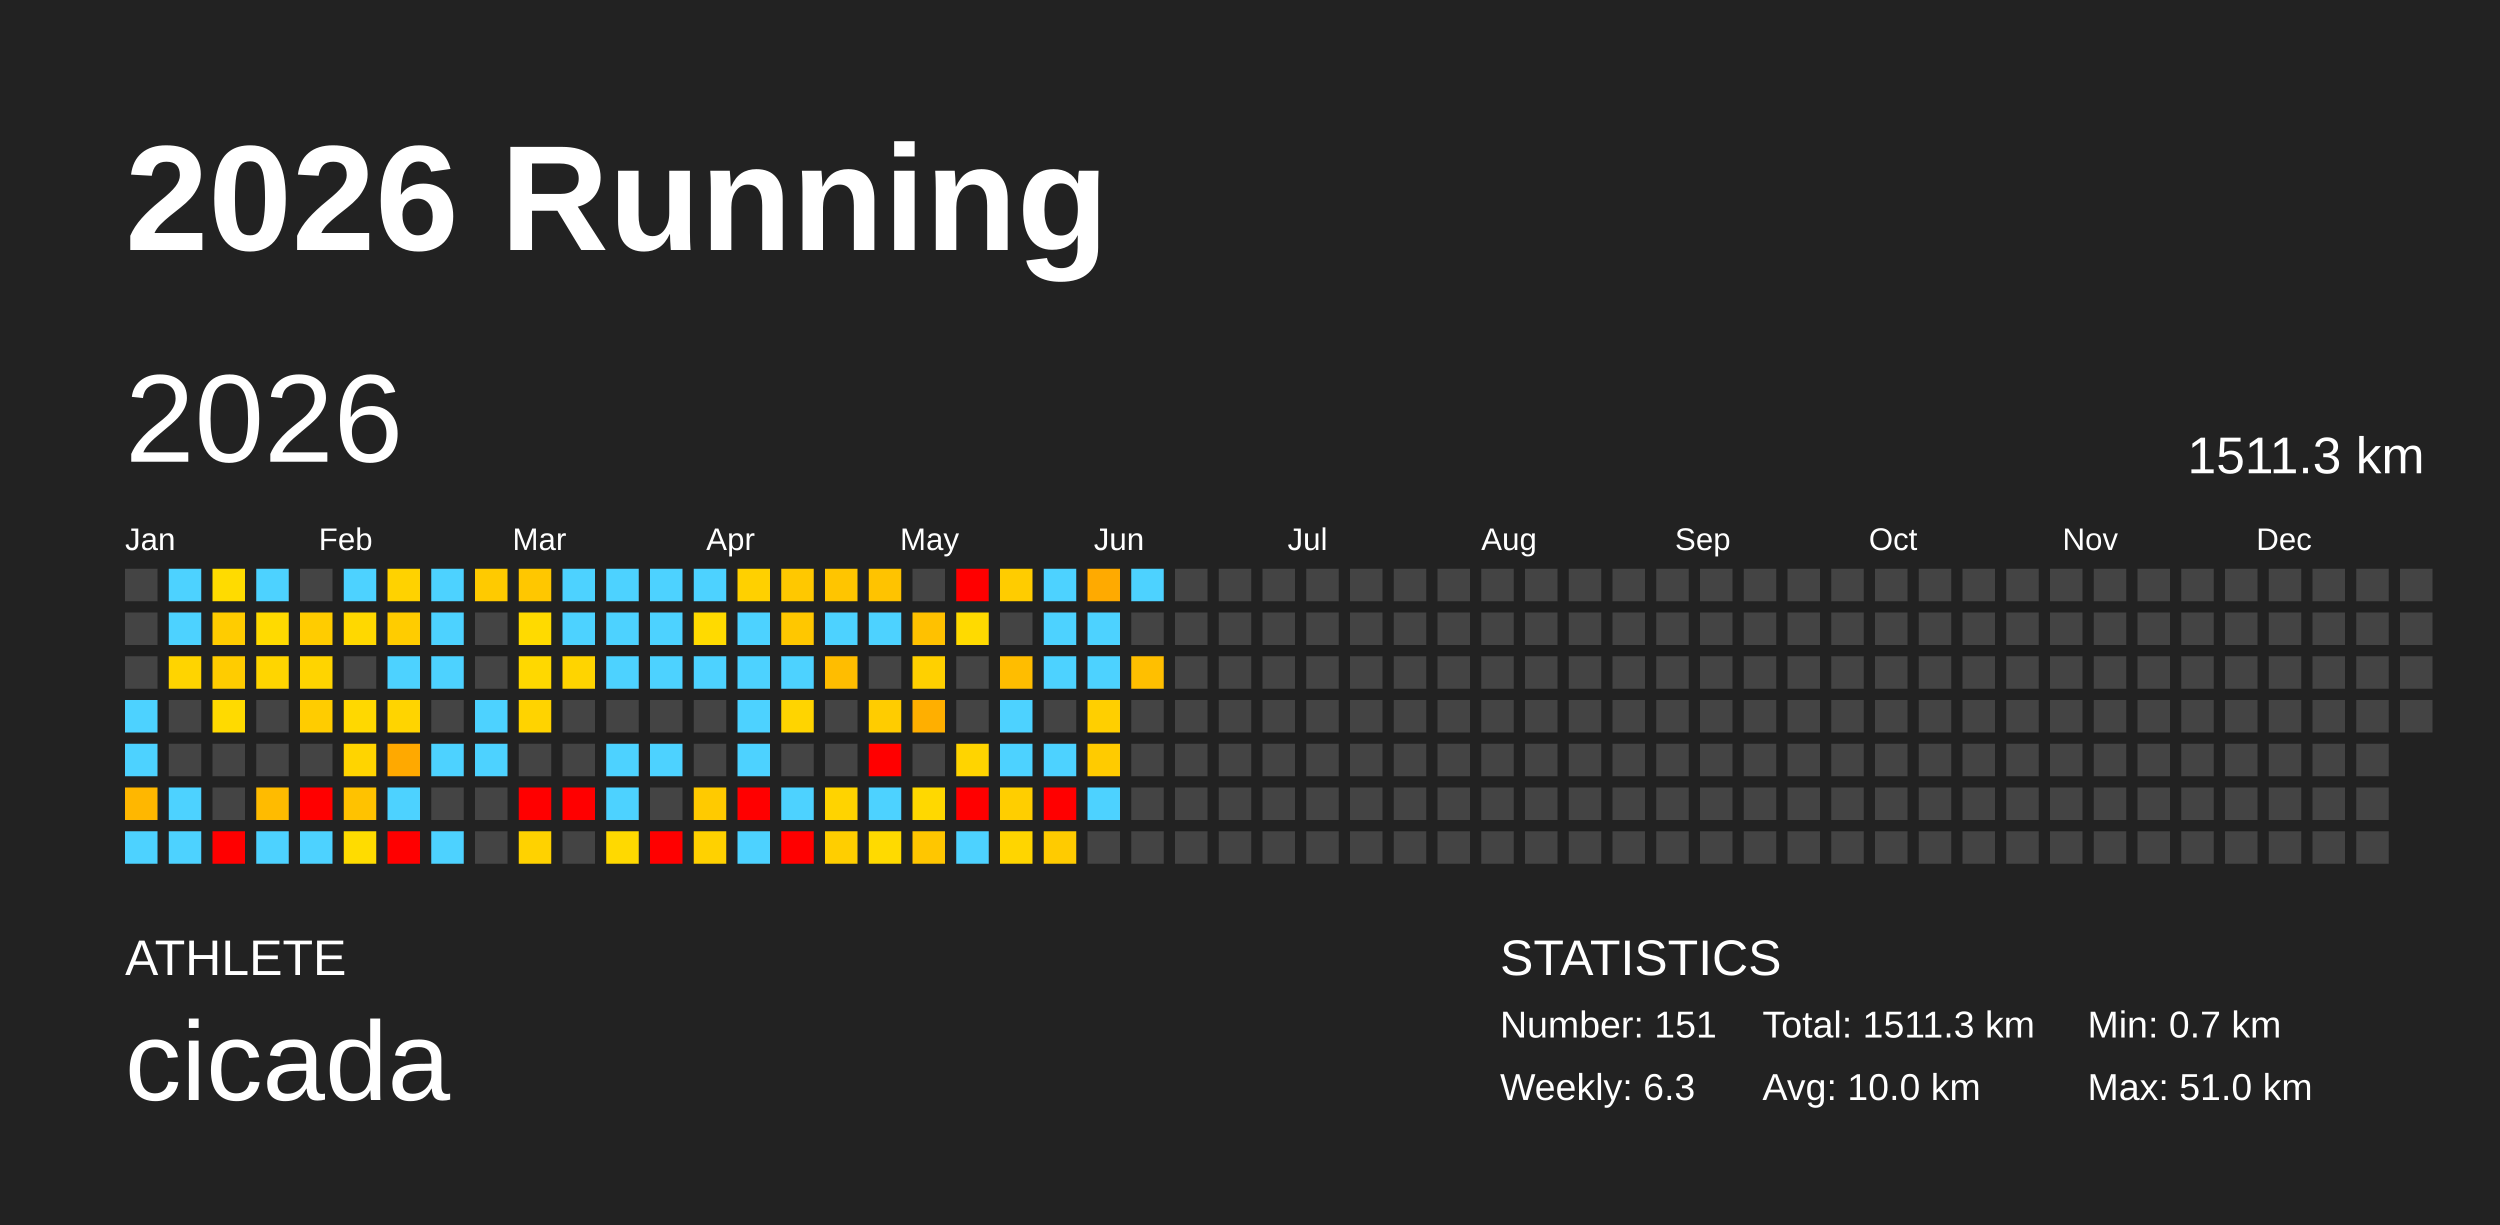
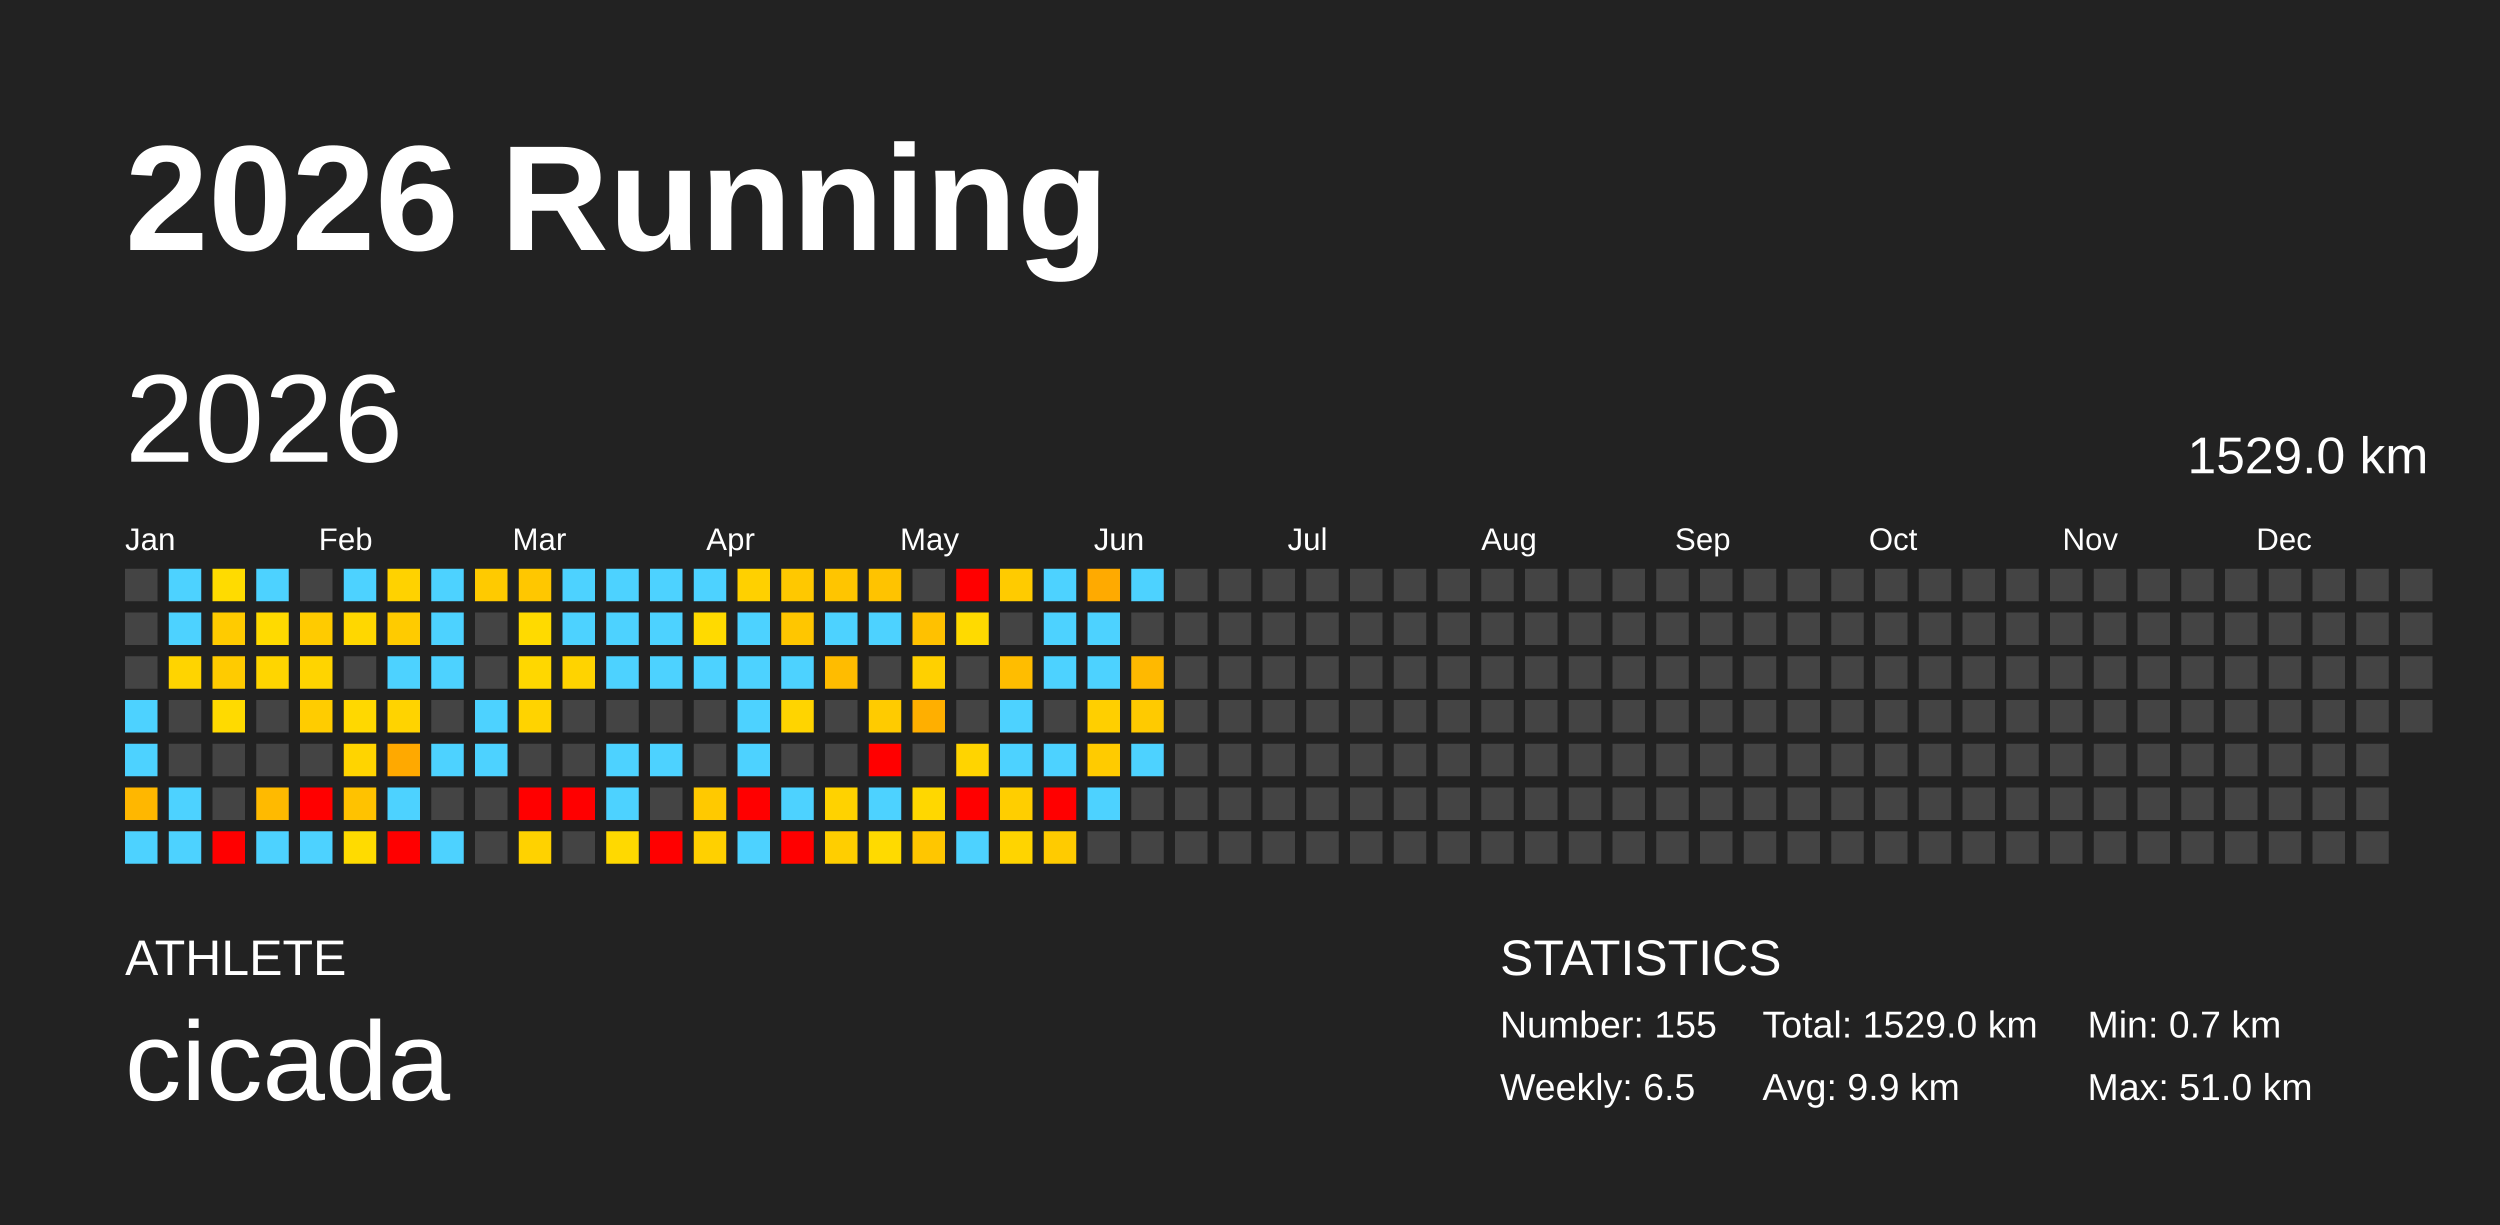
<svg xmlns="http://www.w3.org/2000/svg" baseProfile="full" height="98mm" version="1.1" viewBox="0,0,200,98" width="200mm">
  <defs />
  <rect fill="#222222" height="98" width="200" x="0" y="0" />
  <text fill="#FFFFFF" style="font-size:12px; font-family:Arial; font-weight:bold;" x="10" y="20">2026 Running</text>
  <text fill="#FFFFFF" style="font-size:4px; font-family:Arial" x="10" y="78">ATHLETE</text>
  <text fill="#FFFFFF" style="font-size:9px; font-family:Arial" x="10" y="88">cicada</text>
  <text fill="#FFFFFF" style="font-size:4px; font-family:Arial" x="120" y="78">STATISTICS</text>
-   <text fill="#FFFFFF" style="font-size:3px; font-family:Arial" x="120" y="83">Number: 151</text>
-   <text fill="#FFFFFF" style="font-size:3px; font-family:Arial" x="120" y="88">Weekly: 6.3</text>
-   <text fill="#FFFFFF" style="font-size:3px; font-family:Arial" x="141" y="83">Total: 1511.3 km</text>
-   <text fill="#FFFFFF" style="font-size:3px; font-family:Arial" x="141" y="88">Avg: 10.0 km</text>
+   <text fill="#FFFFFF" style="font-size:3px; font-family:Arial" x="120" y="83">Number: 155</text>
+   <text fill="#FFFFFF" style="font-size:3px; font-family:Arial" x="120" y="88">Weekly: 6.5</text>
+   <text fill="#FFFFFF" style="font-size:3px; font-family:Arial" x="141" y="83">Total: 1529.0 km</text>
+   <text fill="#FFFFFF" style="font-size:3px; font-family:Arial" x="141" y="88">Avg: 9.9 km</text>
  <text fill="#FFFFFF" style="font-size:3px; font-family:Arial" x="167" y="83">Min: 0.7 km</text>
  <text fill="#FFFFFF" style="font-size:3px; font-family:Arial" x="167" y="88">Max: 51.0 km</text>
  <text dominant-baseline="hanging" fill="#FFFFFF" style="font-size:10.0px; font-family:Arial;" x="10" y="30">2026</text>
-   <text dominant-baseline="hanging" fill="#FFFFFF" style="font-size:4.125px; font-family:Arial;" x="175" y="35">1511.3 km</text>
+   <text dominant-baseline="hanging" fill="#FFFFFF" style="font-size:4.125px; font-family:Arial;" x="175" y="35">1529.0 km</text>
  <text fill="#FFFFFF" style="font-size:2.5px; font-family:Arial" x="10.0" y="44">Jan</text>
  <text fill="#FFFFFF" style="font-size:2.5px; font-family:Arial" x="25.5" y="44">Feb</text>
  <text fill="#FFFFFF" style="font-size:2.5px; font-family:Arial" x="41.0" y="44">Mar</text>
  <text fill="#FFFFFF" style="font-size:2.5px; font-family:Arial" x="56.5" y="44">Apr</text>
  <text fill="#FFFFFF" style="font-size:2.5px; font-family:Arial" x="72.0" y="44">May</text>
  <text fill="#FFFFFF" style="font-size:2.5px; font-family:Arial" x="87.5" y="44">Jun</text>
  <text fill="#FFFFFF" style="font-size:2.5px; font-family:Arial" x="103.0" y="44">Jul</text>
  <text fill="#FFFFFF" style="font-size:2.5px; font-family:Arial" x="118.5" y="44">Aug</text>
  <text fill="#FFFFFF" style="font-size:2.5px; font-family:Arial" x="134.0" y="44">Sep</text>
  <text fill="#FFFFFF" style="font-size:2.5px; font-family:Arial" x="149.5" y="44">Oct</text>
  <text fill="#FFFFFF" style="font-size:2.5px; font-family:Arial" x="165.0" y="44">Nov</text>
  <text fill="#FFFFFF" style="font-size:2.5px; font-family:Arial" x="180.5" y="44">Dec</text>
  <rect fill="#444444" height="2.6" width="2.6" x="10.0" y="45.5" />
  <rect fill="#444444" height="2.6" width="2.6" x="10.0" y="49.0" />
  <rect fill="#444444" height="2.6" width="2.6" x="10.0" y="52.5" />
  <rect fill="#4dd2ff" height="2.6" width="2.6" x="10.0" y="56.0" />
  <rect fill="#4dd2ff" height="2.6" width="2.6" x="10.0" y="59.5" />
  <rect fill="#ffb700" height="2.6" width="2.6" x="10.0" y="63.0" />
  <rect fill="#4dd2ff" height="2.6" width="2.6" x="10.0" y="66.5" />
  <rect fill="#4dd2ff" height="2.6" width="2.6" x="13.5" y="45.5" />
  <rect fill="#4dd2ff" height="2.6" width="2.6" x="13.5" y="49.0" />
  <rect fill="#ffd400" height="2.6" width="2.6" x="13.5" y="52.5" />
  <rect fill="#444444" height="2.6" width="2.6" x="13.5" y="56.0" />
  <rect fill="#444444" height="2.6" width="2.6" x="13.5" y="59.5" />
  <rect fill="#4dd2ff" height="2.6" width="2.6" x="13.5" y="63.0" />
  <rect fill="#4dd2ff" height="2.6" width="2.6" x="13.5" y="66.5" />
  <rect fill="#ffdb00" height="2.6" width="2.6" x="17.0" y="45.5" />
-   <rect fill="#ffcc00" height="2.6" width="2.6" x="17.0" y="49.0" />
-   <rect fill="#ffcc00" height="2.6" width="2.6" x="17.0" y="52.5" />
+   <rect fill="#ffcb00" height="2.6" width="2.6" x="17.0" y="49.0" />
+   <rect fill="#ffcb00" height="2.6" width="2.6" x="17.0" y="52.5" />
  <rect fill="#ffda00" height="2.6" width="2.6" x="17.0" y="56.0" />
  <rect fill="#444444" height="2.6" width="2.6" x="17.0" y="59.5" />
  <rect fill="#444444" height="2.6" width="2.6" x="17.0" y="63.0" />
  <rect fill="red" height="2.6" width="2.6" x="17.0" y="66.5" />
  <rect fill="#4dd2ff" height="2.6" width="2.6" x="20.5" y="45.5" />
  <rect fill="#ffda00" height="2.6" width="2.6" x="20.5" y="49.0" />
  <rect fill="#ffd500" height="2.6" width="2.6" x="20.5" y="52.5" />
  <rect fill="#444444" height="2.6" width="2.6" x="20.5" y="56.0" />
  <rect fill="#444444" height="2.6" width="2.6" x="20.5" y="59.5" />
-   <rect fill="#ffbb00" height="2.6" width="2.6" x="20.5" y="63.0" />
+   <rect fill="#ffba00" height="2.6" width="2.6" x="20.5" y="63.0" />
  <rect fill="#4dd2ff" height="2.6" width="2.6" x="20.5" y="66.5" />
  <rect fill="#444444" height="2.6" width="2.6" x="24.0" y="45.5" />
-   <rect fill="#ffcc00" height="2.6" width="2.6" x="24.0" y="49.0" />
+   <rect fill="#ffcb00" height="2.6" width="2.6" x="24.0" y="49.0" />
  <rect fill="#ffd400" height="2.6" width="2.6" x="24.0" y="52.5" />
  <rect fill="#ffcc00" height="2.6" width="2.6" x="24.0" y="56.0" />
  <rect fill="#444444" height="2.6" width="2.6" x="24.0" y="59.5" />
  <rect fill="red" height="2.6" width="2.6" x="24.0" y="63.0" />
  <rect fill="#4dd2ff" height="2.6" width="2.6" x="24.0" y="66.5" />
  <rect fill="#4dd2ff" height="2.6" width="2.6" x="27.5" y="45.5" />
-   <rect fill="#ffd800" height="2.6" width="2.6" x="27.5" y="49.0" />
+   <rect fill="#ffd700" height="2.6" width="2.6" x="27.5" y="49.0" />
  <rect fill="#444444" height="2.6" width="2.6" x="27.5" y="52.5" />
  <rect fill="#ffd800" height="2.6" width="2.6" x="27.5" y="56.0" />
  <rect fill="#ffd400" height="2.6" width="2.6" x="27.5" y="59.5" />
  <rect fill="#ffc200" height="2.6" width="2.6" x="27.5" y="63.0" />
-   <rect fill="#ffdc00" height="2.6" width="2.6" x="27.5" y="66.5" />
+   <rect fill="#ffdb00" height="2.6" width="2.6" x="27.5" y="66.5" />
  <rect fill="#ffd200" height="2.6" width="2.6" x="31.0" y="45.5" />
-   <rect fill="#ffcc00" height="2.6" width="2.6" x="31.0" y="49.0" />
+   <rect fill="#ffcb00" height="2.6" width="2.6" x="31.0" y="49.0" />
  <rect fill="#4dd2ff" height="2.6" width="2.6" x="31.0" y="52.5" />
-   <rect fill="#ffd400" height="2.6" width="2.6" x="31.0" y="56.0" />
+   <rect fill="#ffd300" height="2.6" width="2.6" x="31.0" y="56.0" />
  <rect fill="#ffa900" height="2.6" width="2.6" x="31.0" y="59.5" />
  <rect fill="#4dd2ff" height="2.6" width="2.6" x="31.0" y="63.0" />
  <rect fill="red" height="2.6" width="2.6" x="31.0" y="66.5" />
  <rect fill="#4dd2ff" height="2.6" width="2.6" x="34.5" y="45.5" />
  <rect fill="#4dd2ff" height="2.6" width="2.6" x="34.5" y="49.0" />
  <rect fill="#4dd2ff" height="2.6" width="2.6" x="34.5" y="52.5" />
  <rect fill="#444444" height="2.6" width="2.6" x="34.5" y="56.0" />
  <rect fill="#4dd2ff" height="2.6" width="2.6" x="34.5" y="59.5" />
  <rect fill="#444444" height="2.6" width="2.6" x="34.5" y="63.0" />
  <rect fill="#4dd2ff" height="2.6" width="2.6" x="34.5" y="66.5" />
  <rect fill="#ffca00" height="2.6" width="2.6" x="38.0" y="45.5" />
  <rect fill="#444444" height="2.6" width="2.6" x="38.0" y="49.0" />
  <rect fill="#444444" height="2.6" width="2.6" x="38.0" y="52.5" />
  <rect fill="#4dd2ff" height="2.6" width="2.6" x="38.0" y="56.0" />
  <rect fill="#4dd2ff" height="2.6" width="2.6" x="38.0" y="59.5" />
  <rect fill="#444444" height="2.6" width="2.6" x="38.0" y="63.0" />
  <rect fill="#444444" height="2.6" width="2.6" x="38.0" y="66.5" />
  <rect fill="#ffc700" height="2.6" width="2.6" x="41.5" y="45.5" />
  <rect fill="#ffda00" height="2.6" width="2.6" x="41.5" y="49.0" />
-   <rect fill="#ffd800" height="2.6" width="2.6" x="41.5" y="52.5" />
+   <rect fill="#ffd700" height="2.6" width="2.6" x="41.5" y="52.5" />
  <rect fill="#ffd300" height="2.6" width="2.6" x="41.5" y="56.0" />
  <rect fill="#444444" height="2.6" width="2.6" x="41.5" y="59.5" />
  <rect fill="red" height="2.6" width="2.6" x="41.5" y="63.0" />
  <rect fill="#ffd200" height="2.6" width="2.6" x="41.5" y="66.5" />
  <rect fill="#4dd2ff" height="2.6" width="2.6" x="45.0" y="45.5" />
  <rect fill="#4dd2ff" height="2.6" width="2.6" x="45.0" y="49.0" />
-   <rect fill="#ffd400" height="2.6" width="2.6" x="45.0" y="52.5" />
+   <rect fill="#ffd300" height="2.6" width="2.6" x="45.0" y="52.5" />
  <rect fill="#444444" height="2.6" width="2.6" x="45.0" y="56.0" />
  <rect fill="#444444" height="2.6" width="2.6" x="45.0" y="59.5" />
  <rect fill="red" height="2.6" width="2.6" x="45.0" y="63.0" />
  <rect fill="#444444" height="2.6" width="2.6" x="45.0" y="66.5" />
  <rect fill="#4dd2ff" height="2.6" width="2.6" x="48.5" y="45.5" />
  <rect fill="#4dd2ff" height="2.6" width="2.6" x="48.5" y="49.0" />
  <rect fill="#4dd2ff" height="2.6" width="2.6" x="48.5" y="52.5" />
  <rect fill="#444444" height="2.6" width="2.6" x="48.5" y="56.0" />
  <rect fill="#4dd2ff" height="2.6" width="2.6" x="48.5" y="59.5" />
  <rect fill="#4dd2ff" height="2.6" width="2.6" x="48.5" y="63.0" />
  <rect fill="#ffd900" height="2.6" width="2.6" x="48.5" y="66.5" />
  <rect fill="#4dd2ff" height="2.6" width="2.6" x="52.0" y="45.5" />
  <rect fill="#4dd2ff" height="2.6" width="2.6" x="52.0" y="49.0" />
  <rect fill="#4dd2ff" height="2.6" width="2.6" x="52.0" y="52.5" />
  <rect fill="#444444" height="2.6" width="2.6" x="52.0" y="56.0" />
  <rect fill="#4dd2ff" height="2.6" width="2.6" x="52.0" y="59.5" />
  <rect fill="#444444" height="2.6" width="2.6" x="52.0" y="63.0" />
  <rect fill="red" height="2.6" width="2.6" x="52.0" y="66.5" />
  <rect fill="#4dd2ff" height="2.6" width="2.6" x="55.5" y="45.5" />
  <rect fill="#ffda00" height="2.6" width="2.6" x="55.5" y="49.0" />
  <rect fill="#4dd2ff" height="2.6" width="2.6" x="55.5" y="52.5" />
  <rect fill="#444444" height="2.6" width="2.6" x="55.5" y="56.0" />
  <rect fill="#444444" height="2.6" width="2.6" x="55.5" y="59.5" />
-   <rect fill="#ffca00" height="2.6" width="2.6" x="55.5" y="63.0" />
-   <rect fill="#ffd100" height="2.6" width="2.6" x="55.5" y="66.5" />
+   <rect fill="#ffc900" height="2.6" width="2.6" x="55.5" y="63.0" />
+   <rect fill="#ffd000" height="2.6" width="2.6" x="55.5" y="66.5" />
  <rect fill="#ffd000" height="2.6" width="2.6" x="59.0" y="45.5" />
  <rect fill="#4dd2ff" height="2.6" width="2.6" x="59.0" y="49.0" />
  <rect fill="#4dd2ff" height="2.6" width="2.6" x="59.0" y="52.5" />
  <rect fill="#4dd2ff" height="2.6" width="2.6" x="59.0" y="56.0" />
  <rect fill="#4dd2ff" height="2.6" width="2.6" x="59.0" y="59.5" />
  <rect fill="red" height="2.6" width="2.6" x="59.0" y="63.0" />
  <rect fill="#4dd2ff" height="2.6" width="2.6" x="59.0" y="66.5" />
  <rect fill="#ffc800" height="2.6" width="2.6" x="62.5" y="45.5" />
-   <rect fill="#ffc700" height="2.6" width="2.6" x="62.5" y="49.0" />
+   <rect fill="#ffc600" height="2.6" width="2.6" x="62.5" y="49.0" />
  <rect fill="#4dd2ff" height="2.6" width="2.6" x="62.5" y="52.5" />
  <rect fill="#ffd400" height="2.6" width="2.6" x="62.5" y="56.0" />
  <rect fill="#444444" height="2.6" width="2.6" x="62.5" y="59.5" />
  <rect fill="#4dd2ff" height="2.6" width="2.6" x="62.5" y="63.0" />
  <rect fill="red" height="2.6" width="2.6" x="62.5" y="66.5" />
  <rect fill="#ffc500" height="2.6" width="2.6" x="66.0" y="45.5" />
  <rect fill="#4dd2ff" height="2.6" width="2.6" x="66.0" y="49.0" />
-   <rect fill="#ffbd00" height="2.6" width="2.6" x="66.0" y="52.5" />
+   <rect fill="#ffbc00" height="2.6" width="2.6" x="66.0" y="52.5" />
  <rect fill="#444444" height="2.6" width="2.6" x="66.0" y="56.0" />
  <rect fill="#444444" height="2.6" width="2.6" x="66.0" y="59.5" />
-   <rect fill="#ffd300" height="2.6" width="2.6" x="66.0" y="63.0" />
+   <rect fill="#ffd200" height="2.6" width="2.6" x="66.0" y="63.0" />
  <rect fill="#ffce00" height="2.6" width="2.6" x="66.0" y="66.5" />
  <rect fill="#ffc300" height="2.6" width="2.6" x="69.5" y="45.5" />
  <rect fill="#4dd2ff" height="2.6" width="2.6" x="69.5" y="49.0" />
  <rect fill="#444444" height="2.6" width="2.6" x="69.5" y="52.5" />
-   <rect fill="#ffcc00" height="2.6" width="2.6" x="69.5" y="56.0" />
+   <rect fill="#ffcb00" height="2.6" width="2.6" x="69.5" y="56.0" />
  <rect fill="red" height="2.6" width="2.6" x="69.5" y="59.5" />
  <rect fill="#4dd2ff" height="2.6" width="2.6" x="69.5" y="63.0" />
  <rect fill="#ffda00" height="2.6" width="2.6" x="69.5" y="66.5" />
  <rect fill="#444444" height="2.6" width="2.6" x="73.0" y="45.5" />
  <rect fill="#ffc100" height="2.6" width="2.6" x="73.0" y="49.0" />
  <rect fill="#ffd000" height="2.6" width="2.6" x="73.0" y="52.5" />
  <rect fill="#ffaf00" height="2.6" width="2.6" x="73.0" y="56.0" />
  <rect fill="#444444" height="2.6" width="2.6" x="73.0" y="59.5" />
-   <rect fill="#ffd800" height="2.6" width="2.6" x="73.0" y="63.0" />
+   <rect fill="#ffd700" height="2.6" width="2.6" x="73.0" y="63.0" />
  <rect fill="#ffc600" height="2.6" width="2.6" x="73.0" y="66.5" />
  <rect fill="red" height="2.6" width="2.6" x="76.5" y="45.5" />
  <rect fill="#ffda00" height="2.6" width="2.6" x="76.5" y="49.0" />
  <rect fill="#444444" height="2.6" width="2.6" x="76.5" y="52.5" />
  <rect fill="#444444" height="2.6" width="2.6" x="76.5" y="56.0" />
  <rect fill="#ffd400" height="2.6" width="2.6" x="76.5" y="59.5" />
  <rect fill="red" height="2.6" width="2.6" x="76.5" y="63.0" />
  <rect fill="#4dd2ff" height="2.6" width="2.6" x="76.5" y="66.5" />
-   <rect fill="#ffcc00" height="2.6" width="2.6" x="80.0" y="45.5" />
+   <rect fill="#ffcb00" height="2.6" width="2.6" x="80.0" y="45.5" />
  <rect fill="#444444" height="2.6" width="2.6" x="80.0" y="49.0" />
  <rect fill="#ffbd00" height="2.6" width="2.6" x="80.0" y="52.5" />
  <rect fill="#4dd2ff" height="2.6" width="2.6" x="80.0" y="56.0" />
  <rect fill="#4dd2ff" height="2.6" width="2.6" x="80.0" y="59.5" />
  <rect fill="#ffce00" height="2.6" width="2.6" x="80.0" y="63.0" />
-   <rect fill="#ffd500" height="2.6" width="2.6" x="80.0" y="66.5" />
+   <rect fill="#ffd400" height="2.6" width="2.6" x="80.0" y="66.5" />
  <rect fill="#4dd2ff" height="2.6" width="2.6" x="83.5" y="45.5" />
  <rect fill="#4dd2ff" height="2.6" width="2.6" x="83.5" y="49.0" />
  <rect fill="#4dd2ff" height="2.6" width="2.6" x="83.5" y="52.5" />
  <rect fill="#444444" height="2.6" width="2.6" x="83.5" y="56.0" />
  <rect fill="#4dd2ff" height="2.6" width="2.6" x="83.5" y="59.5" />
  <rect fill="red" height="2.6" width="2.6" x="83.5" y="63.0" />
  <rect fill="#ffcb00" height="2.6" width="2.6" x="83.5" y="66.5" />
  <rect fill="#ffaa00" height="2.6" width="2.6" x="87.0" y="45.5" />
  <rect fill="#4dd2ff" height="2.6" width="2.6" x="87.0" y="49.0" />
  <rect fill="#4dd2ff" height="2.6" width="2.6" x="87.0" y="52.5" />
  <rect fill="#ffcf00" height="2.6" width="2.6" x="87.0" y="56.0" />
  <rect fill="#ffcb00" height="2.6" width="2.6" x="87.0" y="59.5" />
  <rect fill="#4dd2ff" height="2.6" width="2.6" x="87.0" y="63.0" />
  <rect fill="#444444" height="2.6" width="2.6" x="87.0" y="66.5" />
  <rect fill="#4dd2ff" height="2.6" width="2.6" x="90.5" y="45.5" />
  <rect fill="#444444" height="2.6" width="2.6" x="90.5" y="49.0" />
-   <rect fill="#ffbf00" height="2.6" width="2.6" x="90.5" y="52.5" />
-   <rect fill="#444444" height="2.6" width="2.6" x="90.5" y="56.0" />
-   <rect fill="#444444" height="2.6" width="2.6" x="90.5" y="59.5" />
+   <rect fill="#ffb900" height="2.6" width="2.6" x="90.5" y="52.5" />
+   <rect fill="#ffca00" height="2.6" width="2.6" x="90.5" y="56.0" />
+   <rect fill="#4dd2ff" height="2.6" width="2.6" x="90.5" y="59.5" />
  <rect fill="#444444" height="2.6" width="2.6" x="90.5" y="63.0" />
  <rect fill="#444444" height="2.6" width="2.6" x="90.5" y="66.5" />
  <rect fill="#444444" height="2.6" width="2.6" x="94.0" y="45.5" />
  <rect fill="#444444" height="2.6" width="2.6" x="94.0" y="49.0" />
  <rect fill="#444444" height="2.6" width="2.6" x="94.0" y="52.5" />
  <rect fill="#444444" height="2.6" width="2.6" x="94.0" y="56.0" />
  <rect fill="#444444" height="2.6" width="2.6" x="94.0" y="59.5" />
  <rect fill="#444444" height="2.6" width="2.6" x="94.0" y="63.0" />
  <rect fill="#444444" height="2.6" width="2.6" x="94.0" y="66.5" />
  <rect fill="#444444" height="2.6" width="2.6" x="97.5" y="45.5" />
  <rect fill="#444444" height="2.6" width="2.6" x="97.5" y="49.0" />
  <rect fill="#444444" height="2.6" width="2.6" x="97.5" y="52.5" />
  <rect fill="#444444" height="2.6" width="2.6" x="97.5" y="56.0" />
  <rect fill="#444444" height="2.6" width="2.6" x="97.5" y="59.5" />
  <rect fill="#444444" height="2.6" width="2.6" x="97.5" y="63.0" />
  <rect fill="#444444" height="2.6" width="2.6" x="97.5" y="66.5" />
  <rect fill="#444444" height="2.6" width="2.6" x="101.0" y="45.5" />
  <rect fill="#444444" height="2.6" width="2.6" x="101.0" y="49.0" />
  <rect fill="#444444" height="2.6" width="2.6" x="101.0" y="52.5" />
  <rect fill="#444444" height="2.6" width="2.6" x="101.0" y="56.0" />
  <rect fill="#444444" height="2.6" width="2.6" x="101.0" y="59.5" />
  <rect fill="#444444" height="2.6" width="2.6" x="101.0" y="63.0" />
  <rect fill="#444444" height="2.6" width="2.6" x="101.0" y="66.5" />
  <rect fill="#444444" height="2.6" width="2.6" x="104.5" y="45.5" />
  <rect fill="#444444" height="2.6" width="2.6" x="104.5" y="49.0" />
  <rect fill="#444444" height="2.6" width="2.6" x="104.5" y="52.5" />
  <rect fill="#444444" height="2.6" width="2.6" x="104.5" y="56.0" />
  <rect fill="#444444" height="2.6" width="2.6" x="104.5" y="59.5" />
  <rect fill="#444444" height="2.6" width="2.6" x="104.5" y="63.0" />
  <rect fill="#444444" height="2.6" width="2.6" x="104.5" y="66.5" />
  <rect fill="#444444" height="2.6" width="2.6" x="108.0" y="45.5" />
  <rect fill="#444444" height="2.6" width="2.6" x="108.0" y="49.0" />
  <rect fill="#444444" height="2.6" width="2.6" x="108.0" y="52.5" />
  <rect fill="#444444" height="2.6" width="2.6" x="108.0" y="56.0" />
  <rect fill="#444444" height="2.6" width="2.6" x="108.0" y="59.5" />
  <rect fill="#444444" height="2.6" width="2.6" x="108.0" y="63.0" />
  <rect fill="#444444" height="2.6" width="2.6" x="108.0" y="66.5" />
  <rect fill="#444444" height="2.6" width="2.6" x="111.5" y="45.5" />
  <rect fill="#444444" height="2.6" width="2.6" x="111.5" y="49.0" />
  <rect fill="#444444" height="2.6" width="2.6" x="111.5" y="52.5" />
  <rect fill="#444444" height="2.6" width="2.6" x="111.5" y="56.0" />
  <rect fill="#444444" height="2.6" width="2.6" x="111.5" y="59.5" />
  <rect fill="#444444" height="2.6" width="2.6" x="111.5" y="63.0" />
  <rect fill="#444444" height="2.6" width="2.6" x="111.5" y="66.5" />
  <rect fill="#444444" height="2.6" width="2.6" x="115.0" y="45.5" />
  <rect fill="#444444" height="2.6" width="2.6" x="115.0" y="49.0" />
  <rect fill="#444444" height="2.6" width="2.6" x="115.0" y="52.5" />
  <rect fill="#444444" height="2.6" width="2.6" x="115.0" y="56.0" />
  <rect fill="#444444" height="2.6" width="2.6" x="115.0" y="59.5" />
  <rect fill="#444444" height="2.6" width="2.6" x="115.0" y="63.0" />
  <rect fill="#444444" height="2.6" width="2.6" x="115.0" y="66.5" />
  <rect fill="#444444" height="2.6" width="2.6" x="118.5" y="45.5" />
  <rect fill="#444444" height="2.6" width="2.6" x="118.5" y="49.0" />
  <rect fill="#444444" height="2.6" width="2.6" x="118.5" y="52.5" />
  <rect fill="#444444" height="2.6" width="2.6" x="118.5" y="56.0" />
  <rect fill="#444444" height="2.6" width="2.6" x="118.5" y="59.5" />
  <rect fill="#444444" height="2.6" width="2.6" x="118.5" y="63.0" />
  <rect fill="#444444" height="2.6" width="2.6" x="118.5" y="66.5" />
  <rect fill="#444444" height="2.6" width="2.6" x="122.0" y="45.5" />
  <rect fill="#444444" height="2.6" width="2.6" x="122.0" y="49.0" />
  <rect fill="#444444" height="2.6" width="2.6" x="122.0" y="52.5" />
  <rect fill="#444444" height="2.6" width="2.6" x="122.0" y="56.0" />
  <rect fill="#444444" height="2.6" width="2.6" x="122.0" y="59.5" />
  <rect fill="#444444" height="2.6" width="2.6" x="122.0" y="63.0" />
  <rect fill="#444444" height="2.6" width="2.6" x="122.0" y="66.5" />
  <rect fill="#444444" height="2.6" width="2.6" x="125.5" y="45.5" />
  <rect fill="#444444" height="2.6" width="2.6" x="125.5" y="49.0" />
  <rect fill="#444444" height="2.6" width="2.6" x="125.5" y="52.5" />
  <rect fill="#444444" height="2.6" width="2.6" x="125.5" y="56.0" />
  <rect fill="#444444" height="2.6" width="2.6" x="125.5" y="59.5" />
  <rect fill="#444444" height="2.6" width="2.6" x="125.5" y="63.0" />
  <rect fill="#444444" height="2.6" width="2.6" x="125.5" y="66.5" />
  <rect fill="#444444" height="2.6" width="2.6" x="129.0" y="45.5" />
  <rect fill="#444444" height="2.6" width="2.6" x="129.0" y="49.0" />
  <rect fill="#444444" height="2.6" width="2.6" x="129.0" y="52.5" />
  <rect fill="#444444" height="2.6" width="2.6" x="129.0" y="56.0" />
  <rect fill="#444444" height="2.6" width="2.6" x="129.0" y="59.5" />
  <rect fill="#444444" height="2.6" width="2.6" x="129.0" y="63.0" />
  <rect fill="#444444" height="2.6" width="2.6" x="129.0" y="66.5" />
  <rect fill="#444444" height="2.6" width="2.6" x="132.5" y="45.5" />
  <rect fill="#444444" height="2.6" width="2.6" x="132.5" y="49.0" />
  <rect fill="#444444" height="2.6" width="2.6" x="132.5" y="52.5" />
  <rect fill="#444444" height="2.6" width="2.6" x="132.5" y="56.0" />
  <rect fill="#444444" height="2.6" width="2.6" x="132.5" y="59.5" />
  <rect fill="#444444" height="2.6" width="2.6" x="132.5" y="63.0" />
  <rect fill="#444444" height="2.6" width="2.6" x="132.5" y="66.5" />
  <rect fill="#444444" height="2.6" width="2.6" x="136.0" y="45.5" />
  <rect fill="#444444" height="2.6" width="2.6" x="136.0" y="49.0" />
  <rect fill="#444444" height="2.6" width="2.6" x="136.0" y="52.5" />
  <rect fill="#444444" height="2.6" width="2.6" x="136.0" y="56.0" />
  <rect fill="#444444" height="2.6" width="2.6" x="136.0" y="59.5" />
  <rect fill="#444444" height="2.6" width="2.6" x="136.0" y="63.0" />
  <rect fill="#444444" height="2.6" width="2.6" x="136.0" y="66.5" />
  <rect fill="#444444" height="2.6" width="2.6" x="139.5" y="45.5" />
  <rect fill="#444444" height="2.6" width="2.6" x="139.5" y="49.0" />
  <rect fill="#444444" height="2.6" width="2.6" x="139.5" y="52.5" />
  <rect fill="#444444" height="2.6" width="2.6" x="139.5" y="56.0" />
  <rect fill="#444444" height="2.6" width="2.6" x="139.5" y="59.5" />
  <rect fill="#444444" height="2.6" width="2.6" x="139.5" y="63.0" />
  <rect fill="#444444" height="2.6" width="2.6" x="139.5" y="66.5" />
  <rect fill="#444444" height="2.6" width="2.6" x="143.0" y="45.5" />
  <rect fill="#444444" height="2.6" width="2.6" x="143.0" y="49.0" />
  <rect fill="#444444" height="2.6" width="2.6" x="143.0" y="52.5" />
  <rect fill="#444444" height="2.6" width="2.6" x="143.0" y="56.0" />
  <rect fill="#444444" height="2.6" width="2.6" x="143.0" y="59.5" />
  <rect fill="#444444" height="2.6" width="2.6" x="143.0" y="63.0" />
  <rect fill="#444444" height="2.6" width="2.6" x="143.0" y="66.5" />
  <rect fill="#444444" height="2.6" width="2.6" x="146.5" y="45.5" />
  <rect fill="#444444" height="2.6" width="2.6" x="146.5" y="49.0" />
  <rect fill="#444444" height="2.6" width="2.6" x="146.5" y="52.5" />
  <rect fill="#444444" height="2.6" width="2.6" x="146.5" y="56.0" />
  <rect fill="#444444" height="2.6" width="2.6" x="146.5" y="59.5" />
  <rect fill="#444444" height="2.6" width="2.6" x="146.5" y="63.0" />
  <rect fill="#444444" height="2.6" width="2.6" x="146.5" y="66.5" />
  <rect fill="#444444" height="2.6" width="2.6" x="150.0" y="45.5" />
  <rect fill="#444444" height="2.6" width="2.6" x="150.0" y="49.0" />
  <rect fill="#444444" height="2.6" width="2.6" x="150.0" y="52.5" />
  <rect fill="#444444" height="2.6" width="2.6" x="150.0" y="56.0" />
  <rect fill="#444444" height="2.6" width="2.6" x="150.0" y="59.5" />
  <rect fill="#444444" height="2.6" width="2.6" x="150.0" y="63.0" />
  <rect fill="#444444" height="2.6" width="2.6" x="150.0" y="66.5" />
  <rect fill="#444444" height="2.6" width="2.6" x="153.5" y="45.5" />
  <rect fill="#444444" height="2.6" width="2.6" x="153.5" y="49.0" />
  <rect fill="#444444" height="2.6" width="2.6" x="153.5" y="52.5" />
  <rect fill="#444444" height="2.6" width="2.6" x="153.5" y="56.0" />
  <rect fill="#444444" height="2.6" width="2.6" x="153.5" y="59.5" />
  <rect fill="#444444" height="2.6" width="2.6" x="153.5" y="63.0" />
  <rect fill="#444444" height="2.6" width="2.6" x="153.5" y="66.5" />
  <rect fill="#444444" height="2.6" width="2.6" x="157.0" y="45.5" />
  <rect fill="#444444" height="2.6" width="2.6" x="157.0" y="49.0" />
  <rect fill="#444444" height="2.6" width="2.6" x="157.0" y="52.5" />
  <rect fill="#444444" height="2.6" width="2.6" x="157.0" y="56.0" />
  <rect fill="#444444" height="2.6" width="2.6" x="157.0" y="59.5" />
  <rect fill="#444444" height="2.6" width="2.6" x="157.0" y="63.0" />
  <rect fill="#444444" height="2.6" width="2.6" x="157.0" y="66.5" />
  <rect fill="#444444" height="2.6" width="2.6" x="160.5" y="45.5" />
  <rect fill="#444444" height="2.6" width="2.6" x="160.5" y="49.0" />
  <rect fill="#444444" height="2.6" width="2.6" x="160.5" y="52.5" />
  <rect fill="#444444" height="2.6" width="2.6" x="160.5" y="56.0" />
  <rect fill="#444444" height="2.6" width="2.6" x="160.5" y="59.5" />
  <rect fill="#444444" height="2.6" width="2.6" x="160.5" y="63.0" />
  <rect fill="#444444" height="2.6" width="2.6" x="160.5" y="66.5" />
  <rect fill="#444444" height="2.6" width="2.6" x="164.0" y="45.5" />
  <rect fill="#444444" height="2.6" width="2.6" x="164.0" y="49.0" />
  <rect fill="#444444" height="2.6" width="2.6" x="164.0" y="52.5" />
  <rect fill="#444444" height="2.6" width="2.6" x="164.0" y="56.0" />
  <rect fill="#444444" height="2.6" width="2.6" x="164.0" y="59.5" />
  <rect fill="#444444" height="2.6" width="2.6" x="164.0" y="63.0" />
  <rect fill="#444444" height="2.6" width="2.6" x="164.0" y="66.5" />
  <rect fill="#444444" height="2.6" width="2.6" x="167.5" y="45.5" />
  <rect fill="#444444" height="2.6" width="2.6" x="167.5" y="49.0" />
  <rect fill="#444444" height="2.6" width="2.6" x="167.5" y="52.5" />
  <rect fill="#444444" height="2.6" width="2.6" x="167.5" y="56.0" />
  <rect fill="#444444" height="2.6" width="2.6" x="167.5" y="59.5" />
  <rect fill="#444444" height="2.6" width="2.6" x="167.5" y="63.0" />
  <rect fill="#444444" height="2.6" width="2.6" x="167.5" y="66.5" />
  <rect fill="#444444" height="2.6" width="2.6" x="171.0" y="45.5" />
  <rect fill="#444444" height="2.6" width="2.6" x="171.0" y="49.0" />
  <rect fill="#444444" height="2.6" width="2.6" x="171.0" y="52.5" />
  <rect fill="#444444" height="2.6" width="2.6" x="171.0" y="56.0" />
  <rect fill="#444444" height="2.6" width="2.6" x="171.0" y="59.5" />
  <rect fill="#444444" height="2.6" width="2.6" x="171.0" y="63.0" />
  <rect fill="#444444" height="2.6" width="2.6" x="171.0" y="66.5" />
  <rect fill="#444444" height="2.6" width="2.6" x="174.5" y="45.5" />
  <rect fill="#444444" height="2.6" width="2.6" x="174.5" y="49.0" />
  <rect fill="#444444" height="2.6" width="2.6" x="174.5" y="52.5" />
  <rect fill="#444444" height="2.6" width="2.6" x="174.5" y="56.0" />
  <rect fill="#444444" height="2.6" width="2.6" x="174.5" y="59.5" />
  <rect fill="#444444" height="2.6" width="2.6" x="174.5" y="63.0" />
  <rect fill="#444444" height="2.6" width="2.6" x="174.5" y="66.5" />
  <rect fill="#444444" height="2.6" width="2.6" x="178.0" y="45.5" />
  <rect fill="#444444" height="2.6" width="2.6" x="178.0" y="49.0" />
  <rect fill="#444444" height="2.6" width="2.6" x="178.0" y="52.5" />
  <rect fill="#444444" height="2.6" width="2.6" x="178.0" y="56.0" />
  <rect fill="#444444" height="2.6" width="2.6" x="178.0" y="59.5" />
  <rect fill="#444444" height="2.6" width="2.6" x="178.0" y="63.0" />
  <rect fill="#444444" height="2.6" width="2.6" x="178.0" y="66.5" />
  <rect fill="#444444" height="2.6" width="2.6" x="181.5" y="45.5" />
  <rect fill="#444444" height="2.6" width="2.6" x="181.5" y="49.0" />
  <rect fill="#444444" height="2.6" width="2.6" x="181.5" y="52.5" />
  <rect fill="#444444" height="2.6" width="2.6" x="181.5" y="56.0" />
  <rect fill="#444444" height="2.6" width="2.6" x="181.5" y="59.5" />
  <rect fill="#444444" height="2.6" width="2.6" x="181.5" y="63.0" />
  <rect fill="#444444" height="2.6" width="2.6" x="181.5" y="66.5" />
  <rect fill="#444444" height="2.6" width="2.6" x="185.0" y="45.5" />
  <rect fill="#444444" height="2.6" width="2.6" x="185.0" y="49.0" />
  <rect fill="#444444" height="2.6" width="2.6" x="185.0" y="52.5" />
  <rect fill="#444444" height="2.6" width="2.6" x="185.0" y="56.0" />
  <rect fill="#444444" height="2.6" width="2.6" x="185.0" y="59.5" />
  <rect fill="#444444" height="2.6" width="2.6" x="185.0" y="63.0" />
  <rect fill="#444444" height="2.6" width="2.6" x="185.0" y="66.5" />
  <rect fill="#444444" height="2.6" width="2.6" x="188.5" y="45.5" />
  <rect fill="#444444" height="2.6" width="2.6" x="188.5" y="49.0" />
  <rect fill="#444444" height="2.6" width="2.6" x="188.5" y="52.5" />
  <rect fill="#444444" height="2.6" width="2.6" x="188.5" y="56.0" />
  <rect fill="#444444" height="2.6" width="2.6" x="188.5" y="59.5" />
  <rect fill="#444444" height="2.6" width="2.6" x="188.5" y="63.0" />
  <rect fill="#444444" height="2.6" width="2.6" x="188.5" y="66.5" />
  <rect fill="#444444" height="2.6" width="2.6" x="192.0" y="45.5" />
  <rect fill="#444444" height="2.6" width="2.6" x="192.0" y="49.0" />
  <rect fill="#444444" height="2.6" width="2.6" x="192.0" y="52.5" />
  <rect fill="#444444" height="2.6" width="2.6" x="192.0" y="56.0" />
</svg>
